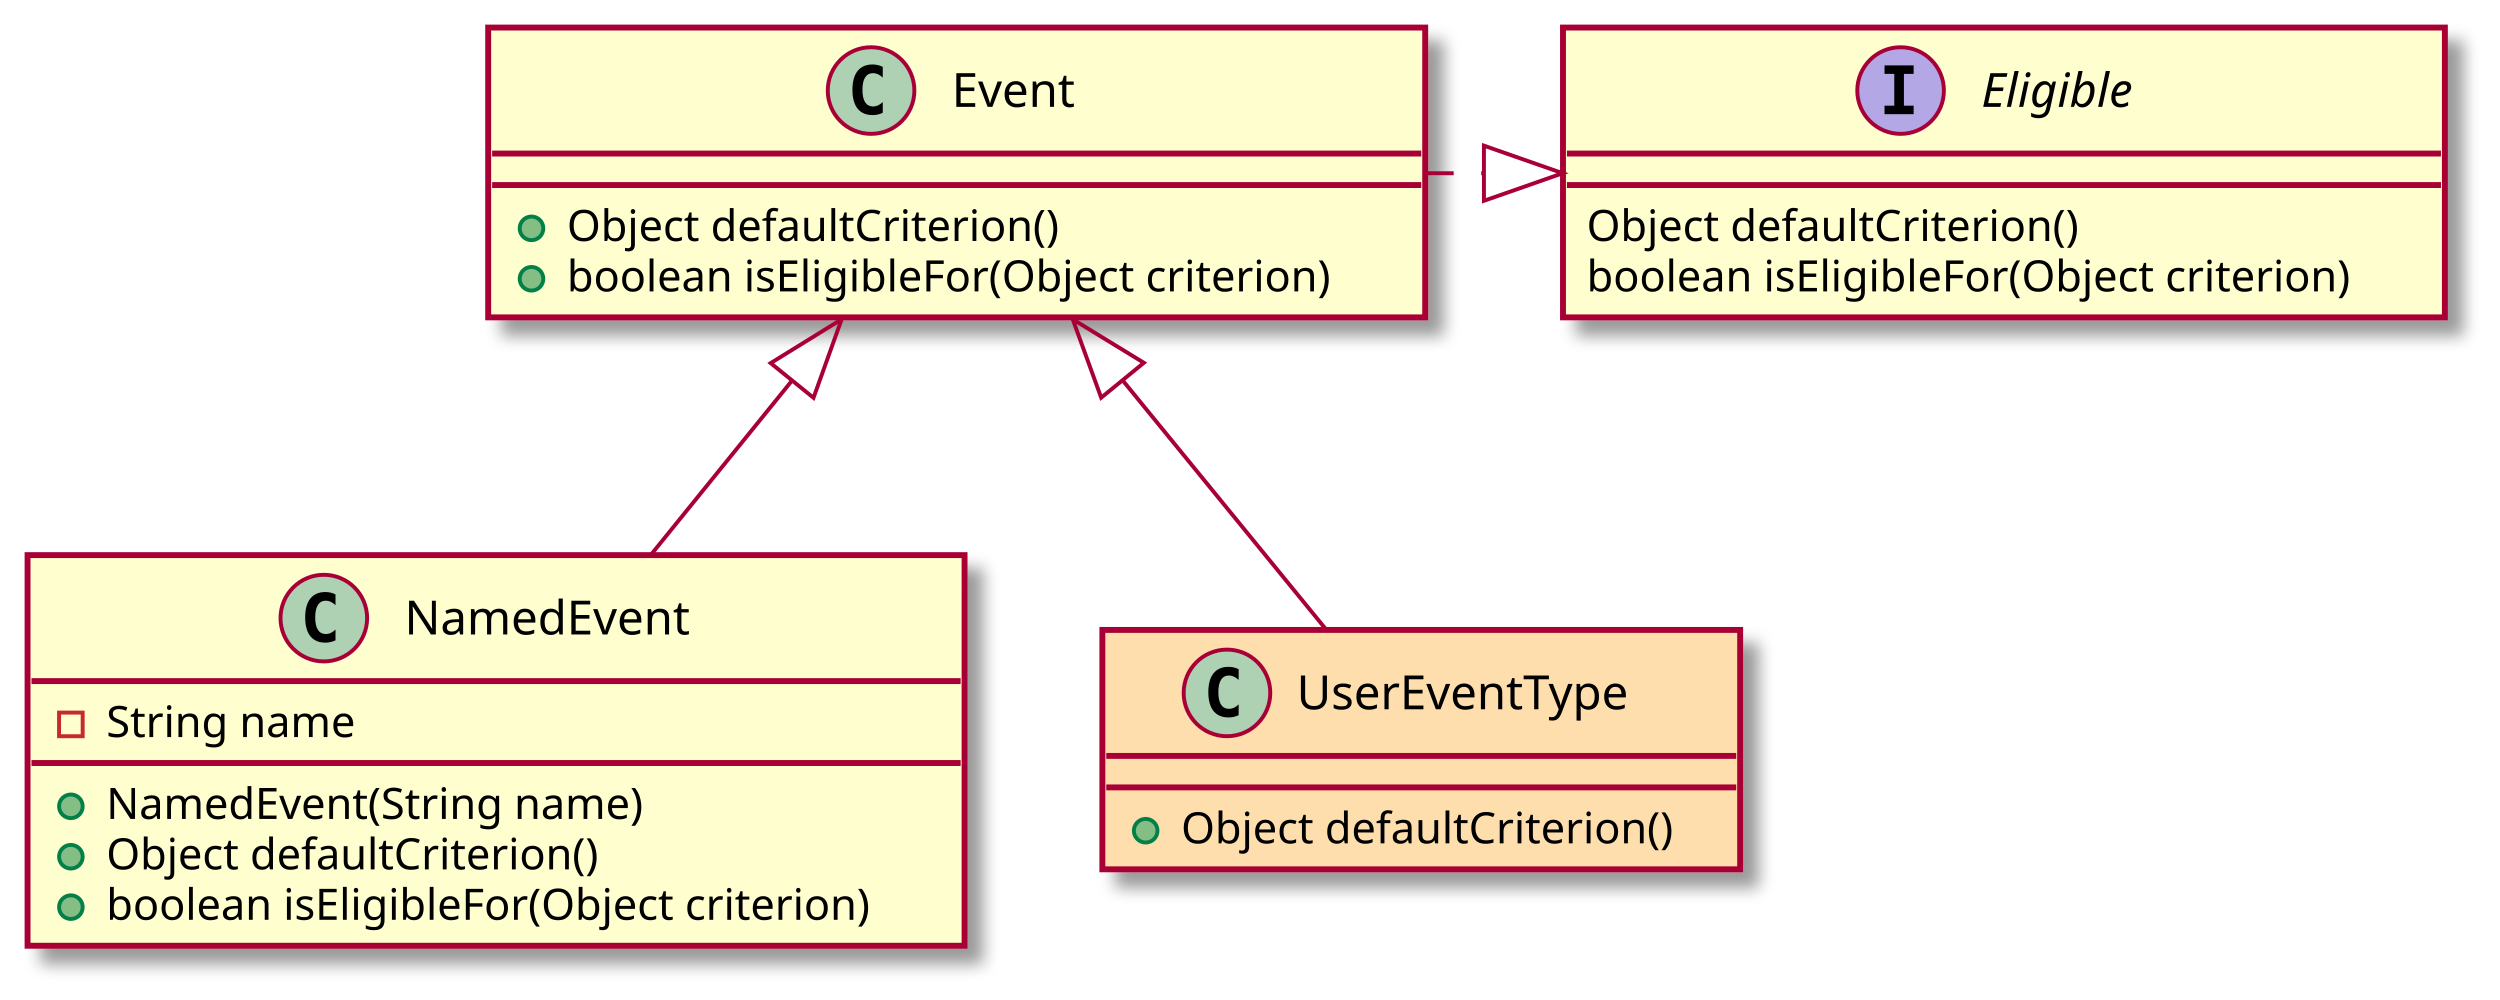
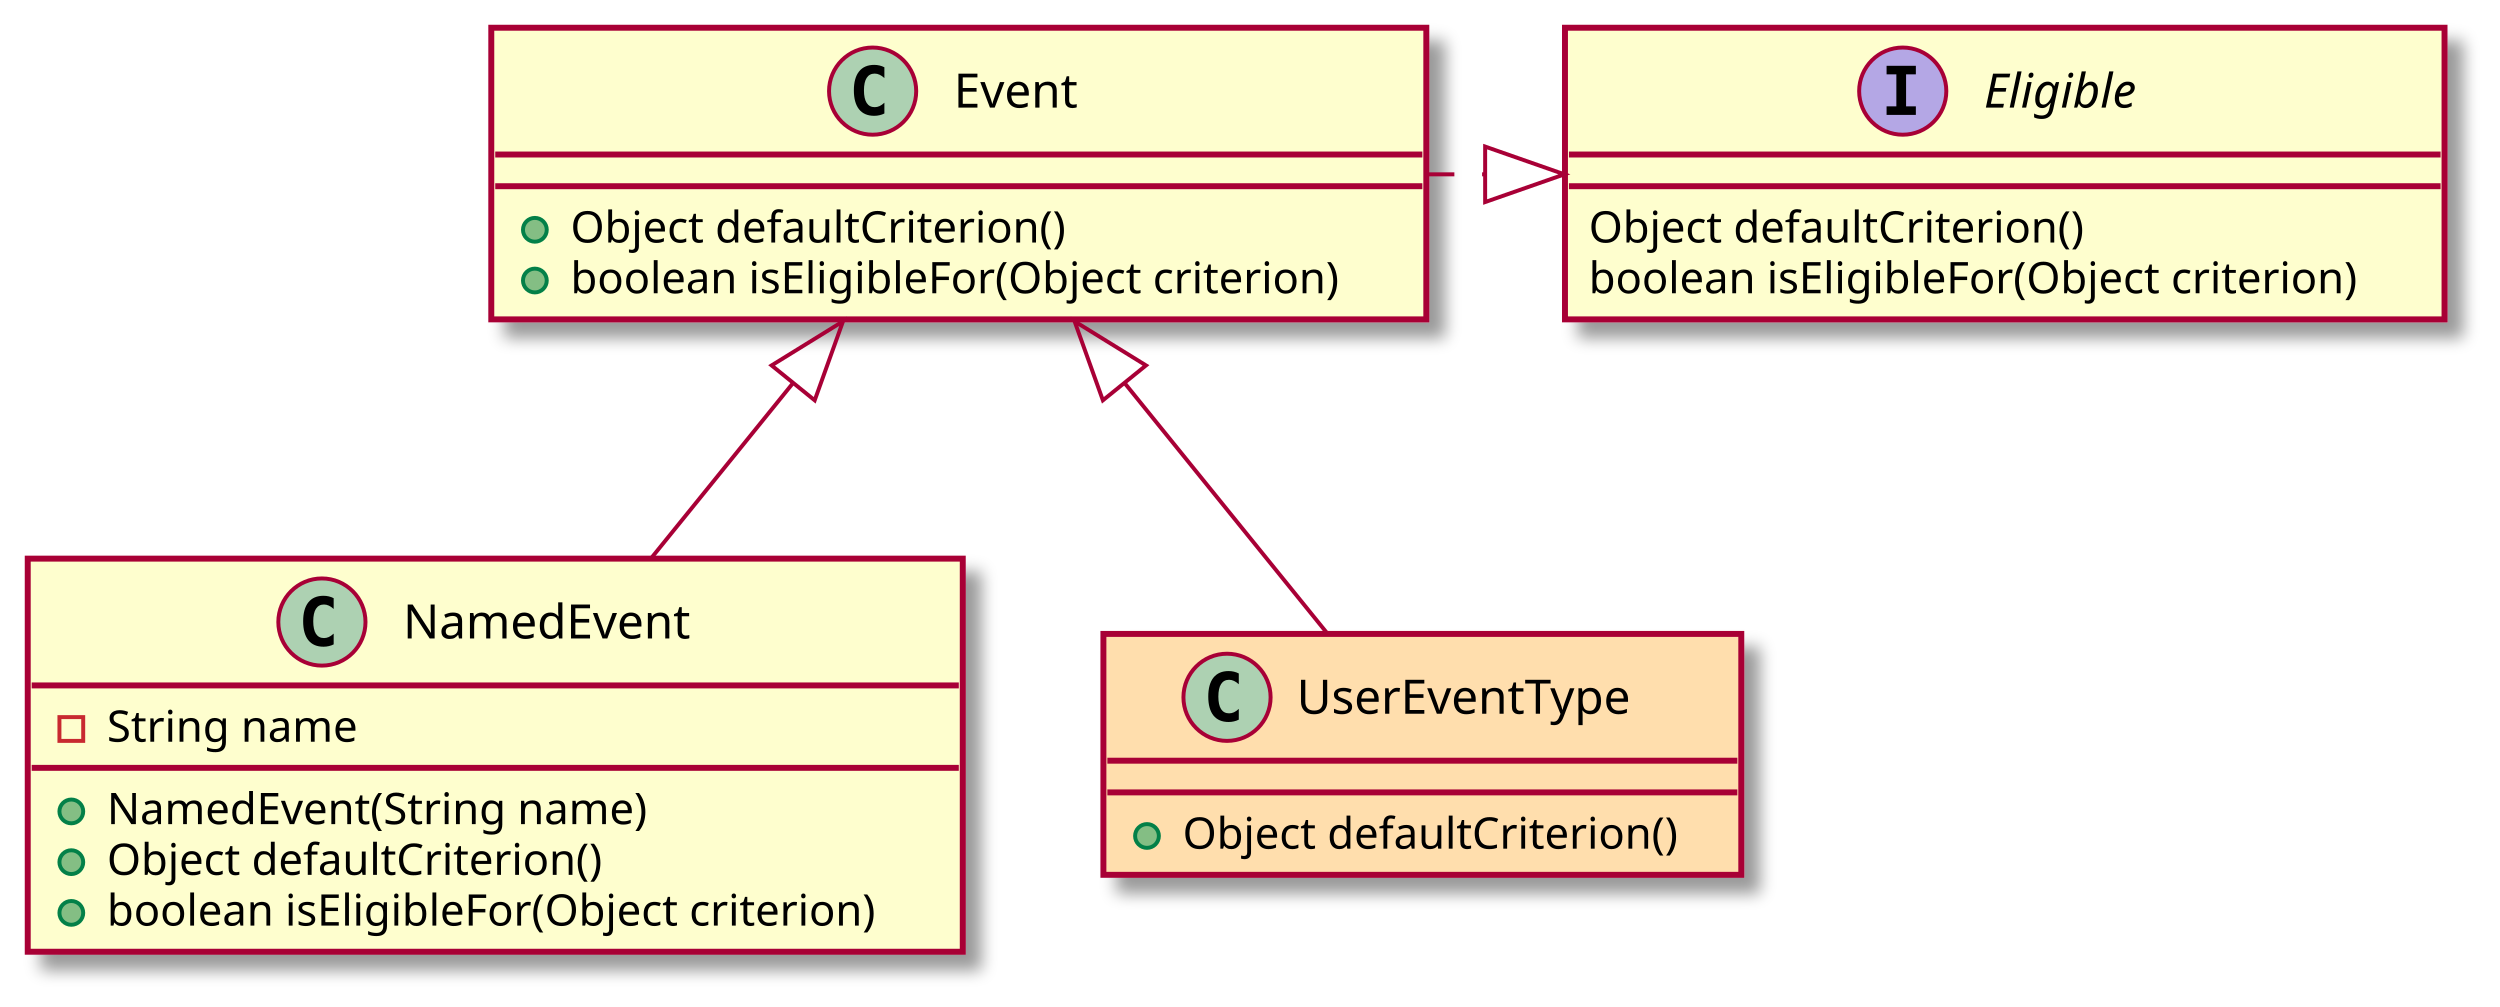
- <svg xmlns="http://www.w3.org/2000/svg" contentScriptType="application/ecmascript" contentStyleType="text/css" height="254px" preserveAspectRatio="none" style="width:635px;height:254px;background:#FFFFFF;" version="1.1" viewBox="0 0 635 254" width="635px" zoomAndPan="magnify">
+ <svg xmlns="http://www.w3.org/2000/svg" contentScriptType="application/ecmascript" contentStyleType="text/css" height="254px" preserveAspectRatio="none" style="width:631px;height:254px;background:#FFFFFF;" version="1.1" viewBox="0 0 631 254" width="631px" zoomAndPan="magnify">
  <defs>
    <filter height="300%" id="f11paiee7xh8qr" width="300%" x="-1" y="-1">
      <feGaussianBlur result="blurOut" stdDeviation="2.0" />
      <feColorMatrix in="blurOut" result="blurOut2" type="matrix" values="0 0 0 0 0 0 0 0 0 0 0 0 0 0 0 0 0 0 .4 0" />
      <feOffset dx="4.0" dy="4.0" in="blurOut2" result="blurOut3" />
      <feBlend in="SourceGraphic" in2="blurOut3" mode="normal" />
    </filter>
  </defs>
  <g>
-     <rect codeLine="1" fill="#FEFECE" filter="url(#f11paiee7xh8qr)" height="73.609" id="Eligible" style="stroke:#A80036;stroke-width:1.5;" width="224" x="397" y="7" />
-     <ellipse cx="482.75" cy="23" fill="#B4A7E5" rx="11" ry="11" style="stroke:#A80036;stroke-width:1.0;" />
-     <path d="M478.672,18.766 L478.672,16.609 L486.062,16.609 L486.062,18.766 L483.594,18.766 L483.594,26.844 L486.062,26.844 L486.062,29 L478.672,29 L478.672,26.844 L481.141,26.844 L481.141,18.766 L478.672,18.766 Z " fill="#000000" />
-     <text fill="#000000" font-family="sans-serif" font-size="12" font-style="italic" lengthAdjust="spacing" textLength="44" x="503.25" y="27.154">Eligible</text>
-     <line style="stroke:#A80036;stroke-width:1.5;" x1="398" x2="620" y1="39" y2="39" />
-     <line style="stroke:#A80036;stroke-width:1.5;" x1="398" x2="620" y1="47" y2="47" />
-     <text fill="#000000" font-family="sans-serif" font-size="11" lengthAdjust="spacing" textLength="136" x="403" y="61.21">Object defaultCriterion()</text>
-     <text fill="#000000" font-family="sans-serif" font-size="11" lengthAdjust="spacing" textLength="212" x="403" y="74.015">boolean isEligibleFor(Object criterion)</text>
-     <rect codeLine="6" fill="#FEFECE" filter="url(#f11paiee7xh8qr)" height="73.609" id="Event" style="stroke:#A80036;stroke-width:1.5;" width="238" x="124" y="7" />
-     <ellipse cx="221.25" cy="23" fill="#ADD1B2" rx="11" ry="11" style="stroke:#A80036;stroke-width:1.0;" />
-     <path d="M224.219,28.641 Q223.641,28.938 223,29.078 Q222.359,29.234 221.656,29.234 Q219.156,29.234 217.828,27.594 Q216.516,25.938 216.516,22.812 Q216.516,19.688 217.828,18.031 Q219.156,16.375 221.656,16.375 Q222.359,16.375 223,16.531 Q223.656,16.688 224.219,16.984 L224.219,19.703 Q223.594,19.125 223,18.859 Q222.406,18.578 221.781,18.578 Q220.438,18.578 219.75,19.656 Q219.062,20.719 219.062,22.812 Q219.062,24.906 219.75,25.984 Q220.438,27.047 221.781,27.047 Q222.406,27.047 223,26.781 Q223.594,26.5 224.219,25.922 L224.219,28.641 Z " fill="#000000" />
-     <text fill="#000000" font-family="sans-serif" font-size="12" lengthAdjust="spacing" textLength="35" x="241.75" y="27.154">Event</text>
-     <line style="stroke:#A80036;stroke-width:1.5;" x1="125" x2="361" y1="39" y2="39" />
-     <line style="stroke:#A80036;stroke-width:1.5;" x1="125" x2="361" y1="47" y2="47" />
+     <rect codeLine="1" fill="#FEFECE" filter="url(#f11paiee7xh8qr)" height="73.609" id="Eligible" style="stroke:#A80036;stroke-width:1.5;" width="222" x="395" y="7" />
+     <ellipse cx="480.25" cy="23" fill="#B4A7E5" rx="11" ry="11" style="stroke:#A80036;stroke-width:1.0;" />
+     <path d="M476.172,18.766 L476.172,16.609 L483.562,16.609 L483.562,18.766 L481.094,18.766 L481.094,26.844 L483.562,26.844 L483.562,29 L476.172,29 L476.172,26.844 L478.641,26.844 L478.641,18.766 L476.172,18.766 Z " fill="#000000" />
+     <text fill="#000000" font-family="sans-serif" font-size="12" font-style="italic" lengthAdjust="spacing" textLength="43" x="500.75" y="27.154">Eligible</text>
+     <line style="stroke:#A80036;stroke-width:1.5;" x1="396" x2="616" y1="39" y2="39" />
+     <line style="stroke:#A80036;stroke-width:1.5;" x1="396" x2="616" y1="47" y2="47" />
+     <text fill="#000000" font-family="sans-serif" font-size="11" lengthAdjust="spacing" textLength="135" x="401" y="61.21">Object defaultCriterion()</text>
+     <text fill="#000000" font-family="sans-serif" font-size="11" lengthAdjust="spacing" textLength="210" x="401" y="74.015">boolean isEligibleFor(Object criterion)</text>
+     <rect codeLine="6" fill="#FEFECE" filter="url(#f11paiee7xh8qr)" height="73.609" id="Event" style="stroke:#A80036;stroke-width:1.5;" width="236" x="124" y="7" />
+     <ellipse cx="220.25" cy="23" fill="#ADD1B2" rx="11" ry="11" style="stroke:#A80036;stroke-width:1.0;" />
+     <path d="M223.219,28.641 Q222.641,28.938 222,29.078 Q221.359,29.234 220.656,29.234 Q218.156,29.234 216.828,27.594 Q215.516,25.938 215.516,22.812 Q215.516,19.688 216.828,18.031 Q218.156,16.375 220.656,16.375 Q221.359,16.375 222,16.531 Q222.656,16.688 223.219,16.984 L223.219,19.703 Q222.594,19.125 222,18.859 Q221.406,18.578 220.781,18.578 Q219.438,18.578 218.75,19.656 Q218.062,20.719 218.062,22.812 Q218.062,24.906 218.75,25.984 Q219.438,27.047 220.781,27.047 Q221.406,27.047 222,26.781 Q222.594,26.5 223.219,25.922 L223.219,28.641 Z " fill="#000000" />
+     <text fill="#000000" font-family="sans-serif" font-size="12" lengthAdjust="spacing" textLength="35" x="240.75" y="27.154">Event</text>
+     <line style="stroke:#A80036;stroke-width:1.5;" x1="125" x2="359" y1="39" y2="39" />
+     <line style="stroke:#A80036;stroke-width:1.5;" x1="125" x2="359" y1="47" y2="47" />
    <ellipse cx="135" cy="58" fill="#84BE84" rx="3" ry="3" style="stroke:#038048;stroke-width:1.0;" />
-     <text fill="#000000" font-family="sans-serif" font-size="11" lengthAdjust="spacing" textLength="136" x="144" y="61.21">Object defaultCriterion()</text>
+     <text fill="#000000" font-family="sans-serif" font-size="11" lengthAdjust="spacing" textLength="135" x="144" y="61.21">Object defaultCriterion()</text>
    <ellipse cx="135" cy="70.805" fill="#84BE84" rx="3" ry="3" style="stroke:#038048;stroke-width:1.0;" />
-     <text fill="#000000" font-family="sans-serif" font-size="11" lengthAdjust="spacing" textLength="212" x="144" y="74.015">boolean isEligibleFor(Object criterion)</text>
-     <rect codeLine="13" fill="#FEFECE" filter="url(#f11paiee7xh8qr)" height="99.219" id="NamedEvent" style="stroke:#A80036;stroke-width:1.5;" width="238" x="7" y="141" />
-     <ellipse cx="82.25" cy="157" fill="#ADD1B2" rx="11" ry="11" style="stroke:#A80036;stroke-width:1.0;" />
-     <path d="M85.219,162.641 Q84.641,162.938 84,163.078 Q83.359,163.234 82.656,163.234 Q80.156,163.234 78.828,161.594 Q77.516,159.938 77.516,156.812 Q77.516,153.688 78.828,152.031 Q80.156,150.375 82.656,150.375 Q83.359,150.375 84,150.531 Q84.656,150.688 85.219,150.984 L85.219,153.703 Q84.594,153.125 84,152.859 Q83.406,152.578 82.781,152.578 Q81.438,152.578 80.75,153.656 Q80.062,154.719 80.062,156.812 Q80.062,158.906 80.75,159.984 Q81.438,161.047 82.781,161.047 Q83.406,161.047 84,160.781 Q84.594,160.5 85.219,159.922 L85.219,162.641 Z " fill="#000000" />
-     <text fill="#000000" font-family="sans-serif" font-size="12" lengthAdjust="spacing" textLength="79" x="102.75" y="161.154">NamedEvent</text>
-     <line style="stroke:#A80036;stroke-width:1.5;" x1="8" x2="244" y1="173" y2="173" />
+     <text fill="#000000" font-family="sans-serif" font-size="11" lengthAdjust="spacing" textLength="210" x="144" y="74.015">boolean isEligibleFor(Object criterion)</text>
+     <rect codeLine="13" fill="#FEFECE" filter="url(#f11paiee7xh8qr)" height="99.219" id="NamedEvent" style="stroke:#A80036;stroke-width:1.5;" width="236" x="7" y="141" />
+     <ellipse cx="81.25" cy="157" fill="#ADD1B2" rx="11" ry="11" style="stroke:#A80036;stroke-width:1.0;" />
+     <path d="M84.219,162.641 Q83.641,162.938 83,163.078 Q82.359,163.234 81.656,163.234 Q79.156,163.234 77.828,161.594 Q76.516,159.938 76.516,156.812 Q76.516,153.688 77.828,152.031 Q79.156,150.375 81.656,150.375 Q82.359,150.375 83,150.531 Q83.656,150.688 84.219,150.984 L84.219,153.703 Q83.594,153.125 83,152.859 Q82.406,152.578 81.781,152.578 Q80.438,152.578 79.75,153.656 Q79.062,154.719 79.062,156.812 Q79.062,158.906 79.75,159.984 Q80.438,161.047 81.781,161.047 Q82.406,161.047 83,160.781 Q83.594,160.5 84.219,159.922 L84.219,162.641 Z " fill="#000000" />
+     <text fill="#000000" font-family="sans-serif" font-size="12" lengthAdjust="spacing" textLength="79" x="101.75" y="161.154">NamedEvent</text>
+     <line style="stroke:#A80036;stroke-width:1.5;" x1="8" x2="242" y1="173" y2="173" />
    <rect fill="none" height="6" style="stroke:#C82930;stroke-width:1.0;" width="6" x="15" y="181" />
-     <text fill="#000000" font-family="sans-serif" font-size="11" lengthAdjust="spacing" textLength="70" x="27" y="187.21">String name</text>
-     <line style="stroke:#A80036;stroke-width:1.5;" x1="8" x2="244" y1="193.805" y2="193.805" />
+     <text fill="#000000" font-family="sans-serif" font-size="11" lengthAdjust="spacing" textLength="69" x="27" y="187.21">String name</text>
+     <line style="stroke:#A80036;stroke-width:1.5;" x1="8" x2="242" y1="193.805" y2="193.805" />
    <ellipse cx="18" cy="204.805" fill="#84BE84" rx="3" ry="3" style="stroke:#038048;stroke-width:1.0;" />
-     <text fill="#000000" font-family="sans-serif" font-size="11" lengthAdjust="spacing" textLength="149" x="27" y="208.015">NamedEvent(String name)</text>
+     <text fill="#000000" font-family="sans-serif" font-size="11" lengthAdjust="spacing" textLength="148" x="27" y="208.015">NamedEvent(String name)</text>
    <ellipse cx="18" cy="217.609" fill="#84BE84" rx="3" ry="3" style="stroke:#038048;stroke-width:1.0;" />
-     <text fill="#000000" font-family="sans-serif" font-size="11" lengthAdjust="spacing" textLength="136" x="27" y="220.82">Object defaultCriterion()</text>
+     <text fill="#000000" font-family="sans-serif" font-size="11" lengthAdjust="spacing" textLength="135" x="27" y="220.82">Object defaultCriterion()</text>
    <ellipse cx="18" cy="230.414" fill="#84BE84" rx="3" ry="3" style="stroke:#038048;stroke-width:1.0;" />
-     <text fill="#000000" font-family="sans-serif" font-size="11" lengthAdjust="spacing" textLength="212" x="27" y="233.625">boolean isEligibleFor(Object criterion)</text>
-     <rect codeLine="21" fill="#FFDEAD" filter="url(#f11paiee7xh8qr)" height="60.805" id="UserEventType" style="stroke:#A80036;stroke-width:1.5;" width="162" x="280" y="160" />
-     <ellipse cx="311.65" cy="176" fill="#ADD1B2" rx="11" ry="11" style="stroke:#A80036;stroke-width:1.0;" />
-     <path d="M314.619,181.641 Q314.041,181.938 313.4,182.078 Q312.759,182.234 312.056,182.234 Q309.556,182.234 308.228,180.594 Q306.916,178.938 306.916,175.812 Q306.916,172.688 308.228,171.031 Q309.556,169.375 312.056,169.375 Q312.759,169.375 313.4,169.531 Q314.056,169.688 314.619,169.984 L314.619,172.703 Q313.994,172.125 313.4,171.859 Q312.806,171.578 312.181,171.578 Q310.837,171.578 310.15,172.656 Q309.462,173.719 309.462,175.812 Q309.462,177.906 310.15,178.984 Q310.837,180.047 312.181,180.047 Q312.806,180.047 313.4,179.781 Q313.994,179.5 314.619,178.922 L314.619,181.641 Z " fill="#000000" />
-     <text fill="#000000" font-family="sans-serif" font-size="12" lengthAdjust="spacing" textLength="93" x="329.35" y="180.154">UserEventType</text>
-     <line style="stroke:#A80036;stroke-width:1.5;" x1="281" x2="441" y1="192" y2="192" />
-     <line style="stroke:#A80036;stroke-width:1.5;" x1="281" x2="441" y1="200" y2="200" />
-     <ellipse cx="291" cy="211" fill="#84BE84" rx="3" ry="3" style="stroke:#038048;stroke-width:1.0;" />
-     <text fill="#000000" font-family="sans-serif" font-size="11" lengthAdjust="spacing" textLength="136" x="300" y="214.21">Object defaultCriterion()</text>
-     <path codeLine="11" d="M362.23,44 C367.11,44 371.99,44 376.87,44 " fill="none" id="Event-to-Eligible" style="stroke:#A80036;stroke-width:1.0;stroke-dasharray:7.0,7.0;" />
-     <polygon fill="none" points="376.92,37,396.92,44,376.92,51,376.92,37" style="stroke:#A80036;stroke-width:1.0;" />
-     <path codeLine="19" d="M201.16,96.68 C189.52,111.05 176.93,126.6 165.43,140.8 " fill="none" id="Event-backto-NamedEvent" style="stroke:#A80036;stroke-width:1.0;" />
-     <polygon fill="none" points="195.75,92.23,213.78,81.09,206.63,101.04,195.75,92.23" style="stroke:#A80036;stroke-width:1.0;" />
-     <path codeLine="24" d="M285.17,96.63 C302.44,117.79 321.82,141.53 336.67,159.7 " fill="none" id="Event-backto-UserEventType" style="stroke:#A80036;stroke-width:1.0;" />
-     <polygon fill="none" points="279.7,101.01,272.47,81.09,290.54,92.15,279.7,101.01" style="stroke:#A80036;stroke-width:1.0;" />
+     <text fill="#000000" font-family="sans-serif" font-size="11" lengthAdjust="spacing" textLength="210" x="27" y="233.625">boolean isEligibleFor(Object criterion)</text>
+     <rect codeLine="21" fill="#FFDEAD" filter="url(#f11paiee7xh8qr)" height="60.805" id="UserEventType" style="stroke:#A80036;stroke-width:1.5;" width="161" x="278.5" y="160" />
+     <ellipse cx="309.7" cy="176" fill="#ADD1B2" rx="11" ry="11" style="stroke:#A80036;stroke-width:1.0;" />
+     <path d="M312.669,181.641 Q312.091,181.938 311.45,182.078 Q310.809,182.234 310.106,182.234 Q307.606,182.234 306.278,180.594 Q304.966,178.938 304.966,175.812 Q304.966,172.688 306.278,171.031 Q307.606,169.375 310.106,169.375 Q310.809,169.375 311.45,169.531 Q312.106,169.688 312.669,169.984 L312.669,172.703 Q312.044,172.125 311.45,171.859 Q310.856,171.578 310.231,171.578 Q308.887,171.578 308.2,172.656 Q307.512,173.719 307.512,175.812 Q307.512,177.906 308.2,178.984 Q308.887,180.047 310.231,180.047 Q310.856,180.047 311.45,179.781 Q312.044,179.5 312.669,178.922 L312.669,181.641 Z " fill="#000000" />
+     <text fill="#000000" font-family="sans-serif" font-size="12" lengthAdjust="spacing" textLength="93" x="327.3" y="180.154">UserEventType</text>
+     <line style="stroke:#A80036;stroke-width:1.5;" x1="279.5" x2="438.5" y1="192" y2="192" />
+     <line style="stroke:#A80036;stroke-width:1.5;" x1="279.5" x2="438.5" y1="200" y2="200" />
+     <ellipse cx="289.5" cy="211" fill="#84BE84" rx="3" ry="3" style="stroke:#038048;stroke-width:1.0;" />
+     <text fill="#000000" font-family="sans-serif" font-size="11" lengthAdjust="spacing" textLength="135" x="298.5" y="214.21">Object defaultCriterion()</text>
+     <path codeLine="11" d="M360.08,44 C364.97,44 369.86,44 374.75,44 " fill="none" id="Event-to-Eligible" style="stroke:#A80036;stroke-width:1.0;stroke-dasharray:7.0,7.0;" />
+     <polygon fill="none" points="374.85,37,394.85,44,374.85,51,374.85,37" style="stroke:#A80036;stroke-width:1.0;" />
+     <path codeLine="19" d="M200.16,96.68 C188.52,111.05 175.93,126.6 164.43,140.8 " fill="none" id="Event-backto-NamedEvent" style="stroke:#A80036;stroke-width:1.0;" />
+     <polygon fill="none" points="194.75,92.23,212.78,81.09,205.63,101.04,194.75,92.23" style="stroke:#A80036;stroke-width:1.0;" />
+     <path codeLine="24" d="M283.81,96.63 C300.94,117.79 320.16,141.53 334.87,159.7 " fill="none" id="Event-backto-UserEventType" style="stroke:#A80036;stroke-width:1.0;" />
+     <polygon fill="none" points="278.37,101.04,271.22,81.09,289.25,92.23,278.37,101.04" style="stroke:#A80036;stroke-width:1.0;" />
  </g>
</svg>
